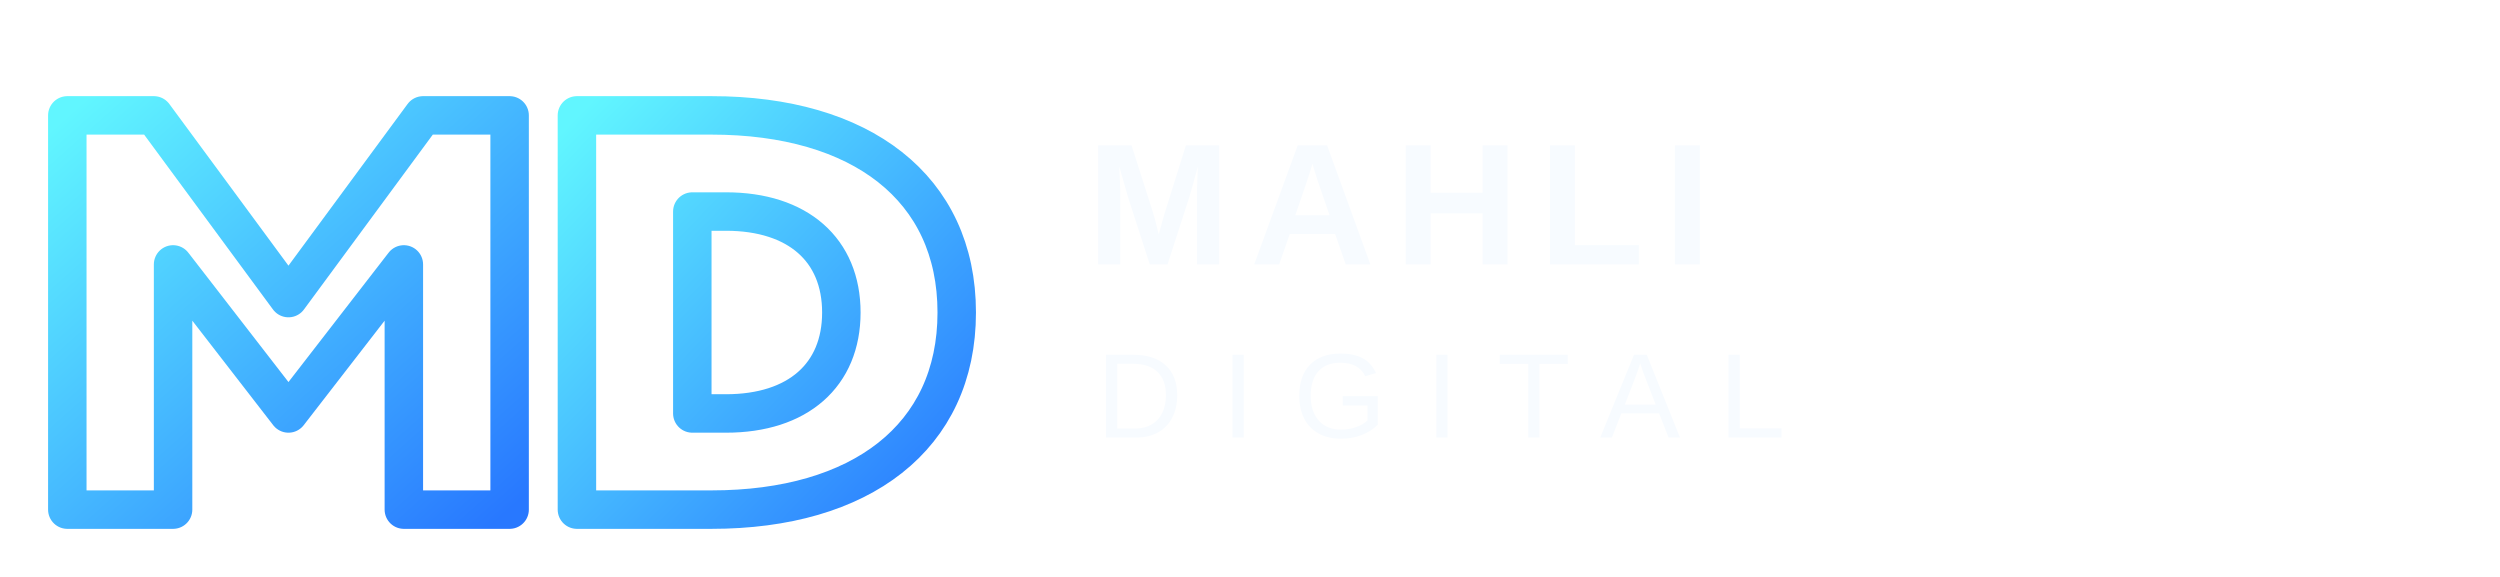
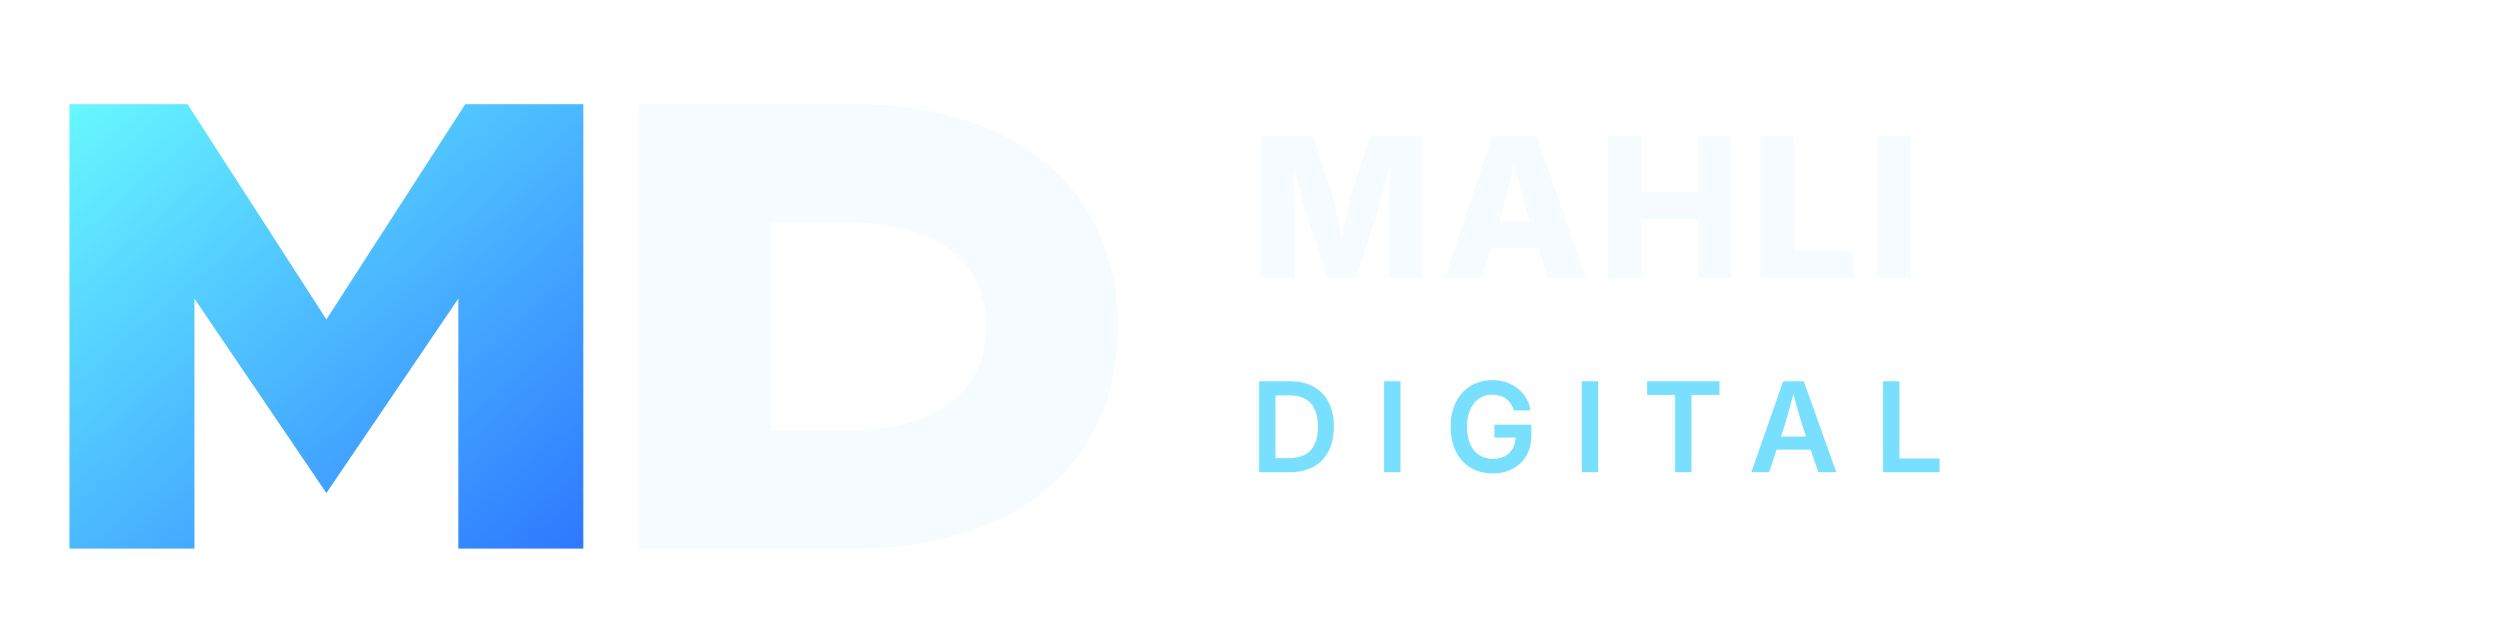
- <svg xmlns="http://www.w3.org/2000/svg" viewBox="0 0 520 120" role="img" aria-labelledby="title desc">
+ <svg xmlns="http://www.w3.org/2000/svg" viewBox="0 0 360 92" role="img" aria-labelledby="title">
  <defs>
    <linearGradient id="g" x1="0" y1="0" x2="1" y2="1">
-       <stop stop-color="#61f6ff" />
-       <stop offset="1" stop-color="#2878ff" />
+       <stop stop-color="#67f8ff" />
+       <stop offset="1" stop-color="#2e78ff" />
    </linearGradient>
  </defs>
-   <g transform="translate(4 6)">
-     <path d="M10 100V18h18l28 38 28-38h18v82H80V49L56 80 32 49v51z" fill="none" stroke="url(#g)" stroke-width="8" stroke-linejoin="round" />
-     <path d="M116 18h28c31 0 51 15 51 41s-20 41-51 41h-28zm24 20v42h7c15 0 24-8 24-21s-9-21-24-21z" fill="none" stroke="url(#g)" stroke-width="8" stroke-linejoin="round" />
+   <g transform="translate(2 7)">
+     <path d="M8 72V8h17l20 31L65 8h17v64H64V36L45 64 26 36v36Z" fill="url(#g)" />
+     <path d="M90 8h31c23 0 38 12 38 32s-15 32-38 32H90V8Zm19 17v30h11c12 0 20-5 20-15s-8-15-20-15h-11Z" fill="#f5fbff" />
  </g>
-   <g fill="#f7fbff" font-family="Arial,Helvetica,sans-serif">
-     <text x="226" y="55" font-size="36" font-weight="800" letter-spacing="4">MAHLI</text>
-     <text x="228" y="91" font-size="25" font-weight="500" letter-spacing="8">DIGITAL</text>
+   <g fill="#f5fbff" font-family="Inter,Arial,sans-serif">
+     <text x="180" y="40" font-size="28" font-weight="800" letter-spacing="1">MAHLI</text>
+     <text x="180" y="68" font-size="18" font-weight="600" letter-spacing="5" fill="#78dfff">DIGITAL</text>
  </g>
</svg>
